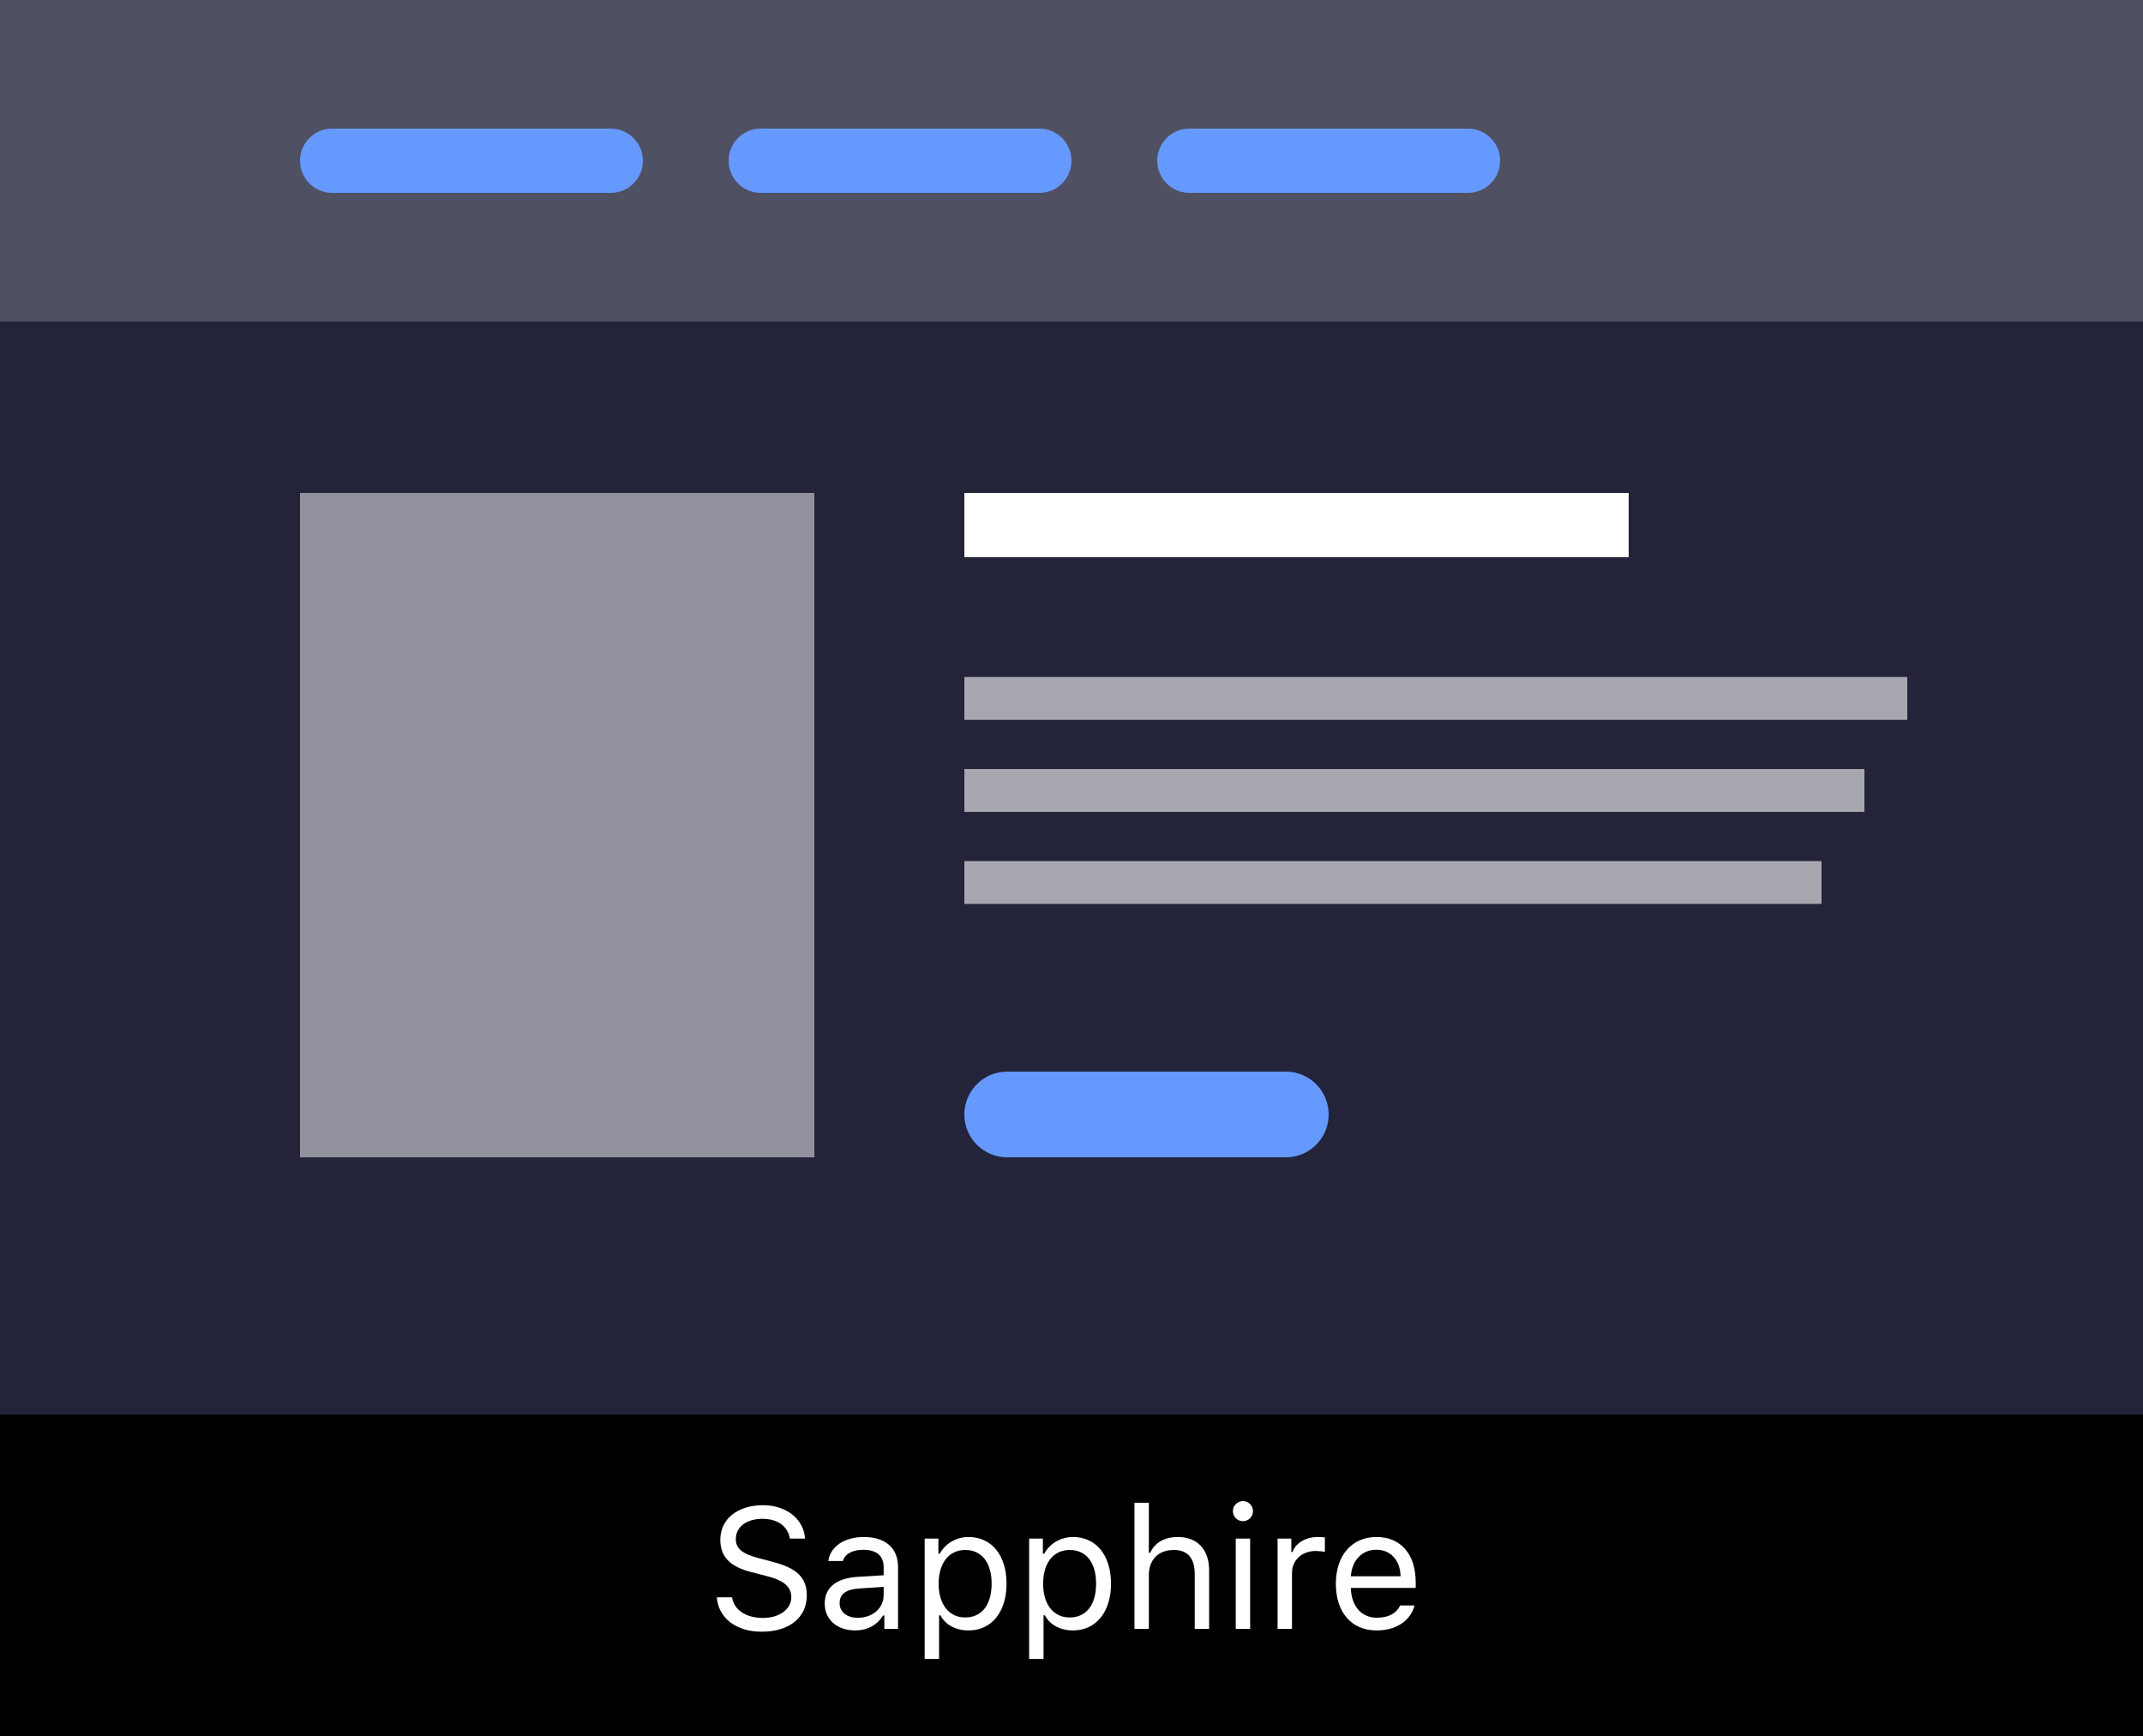
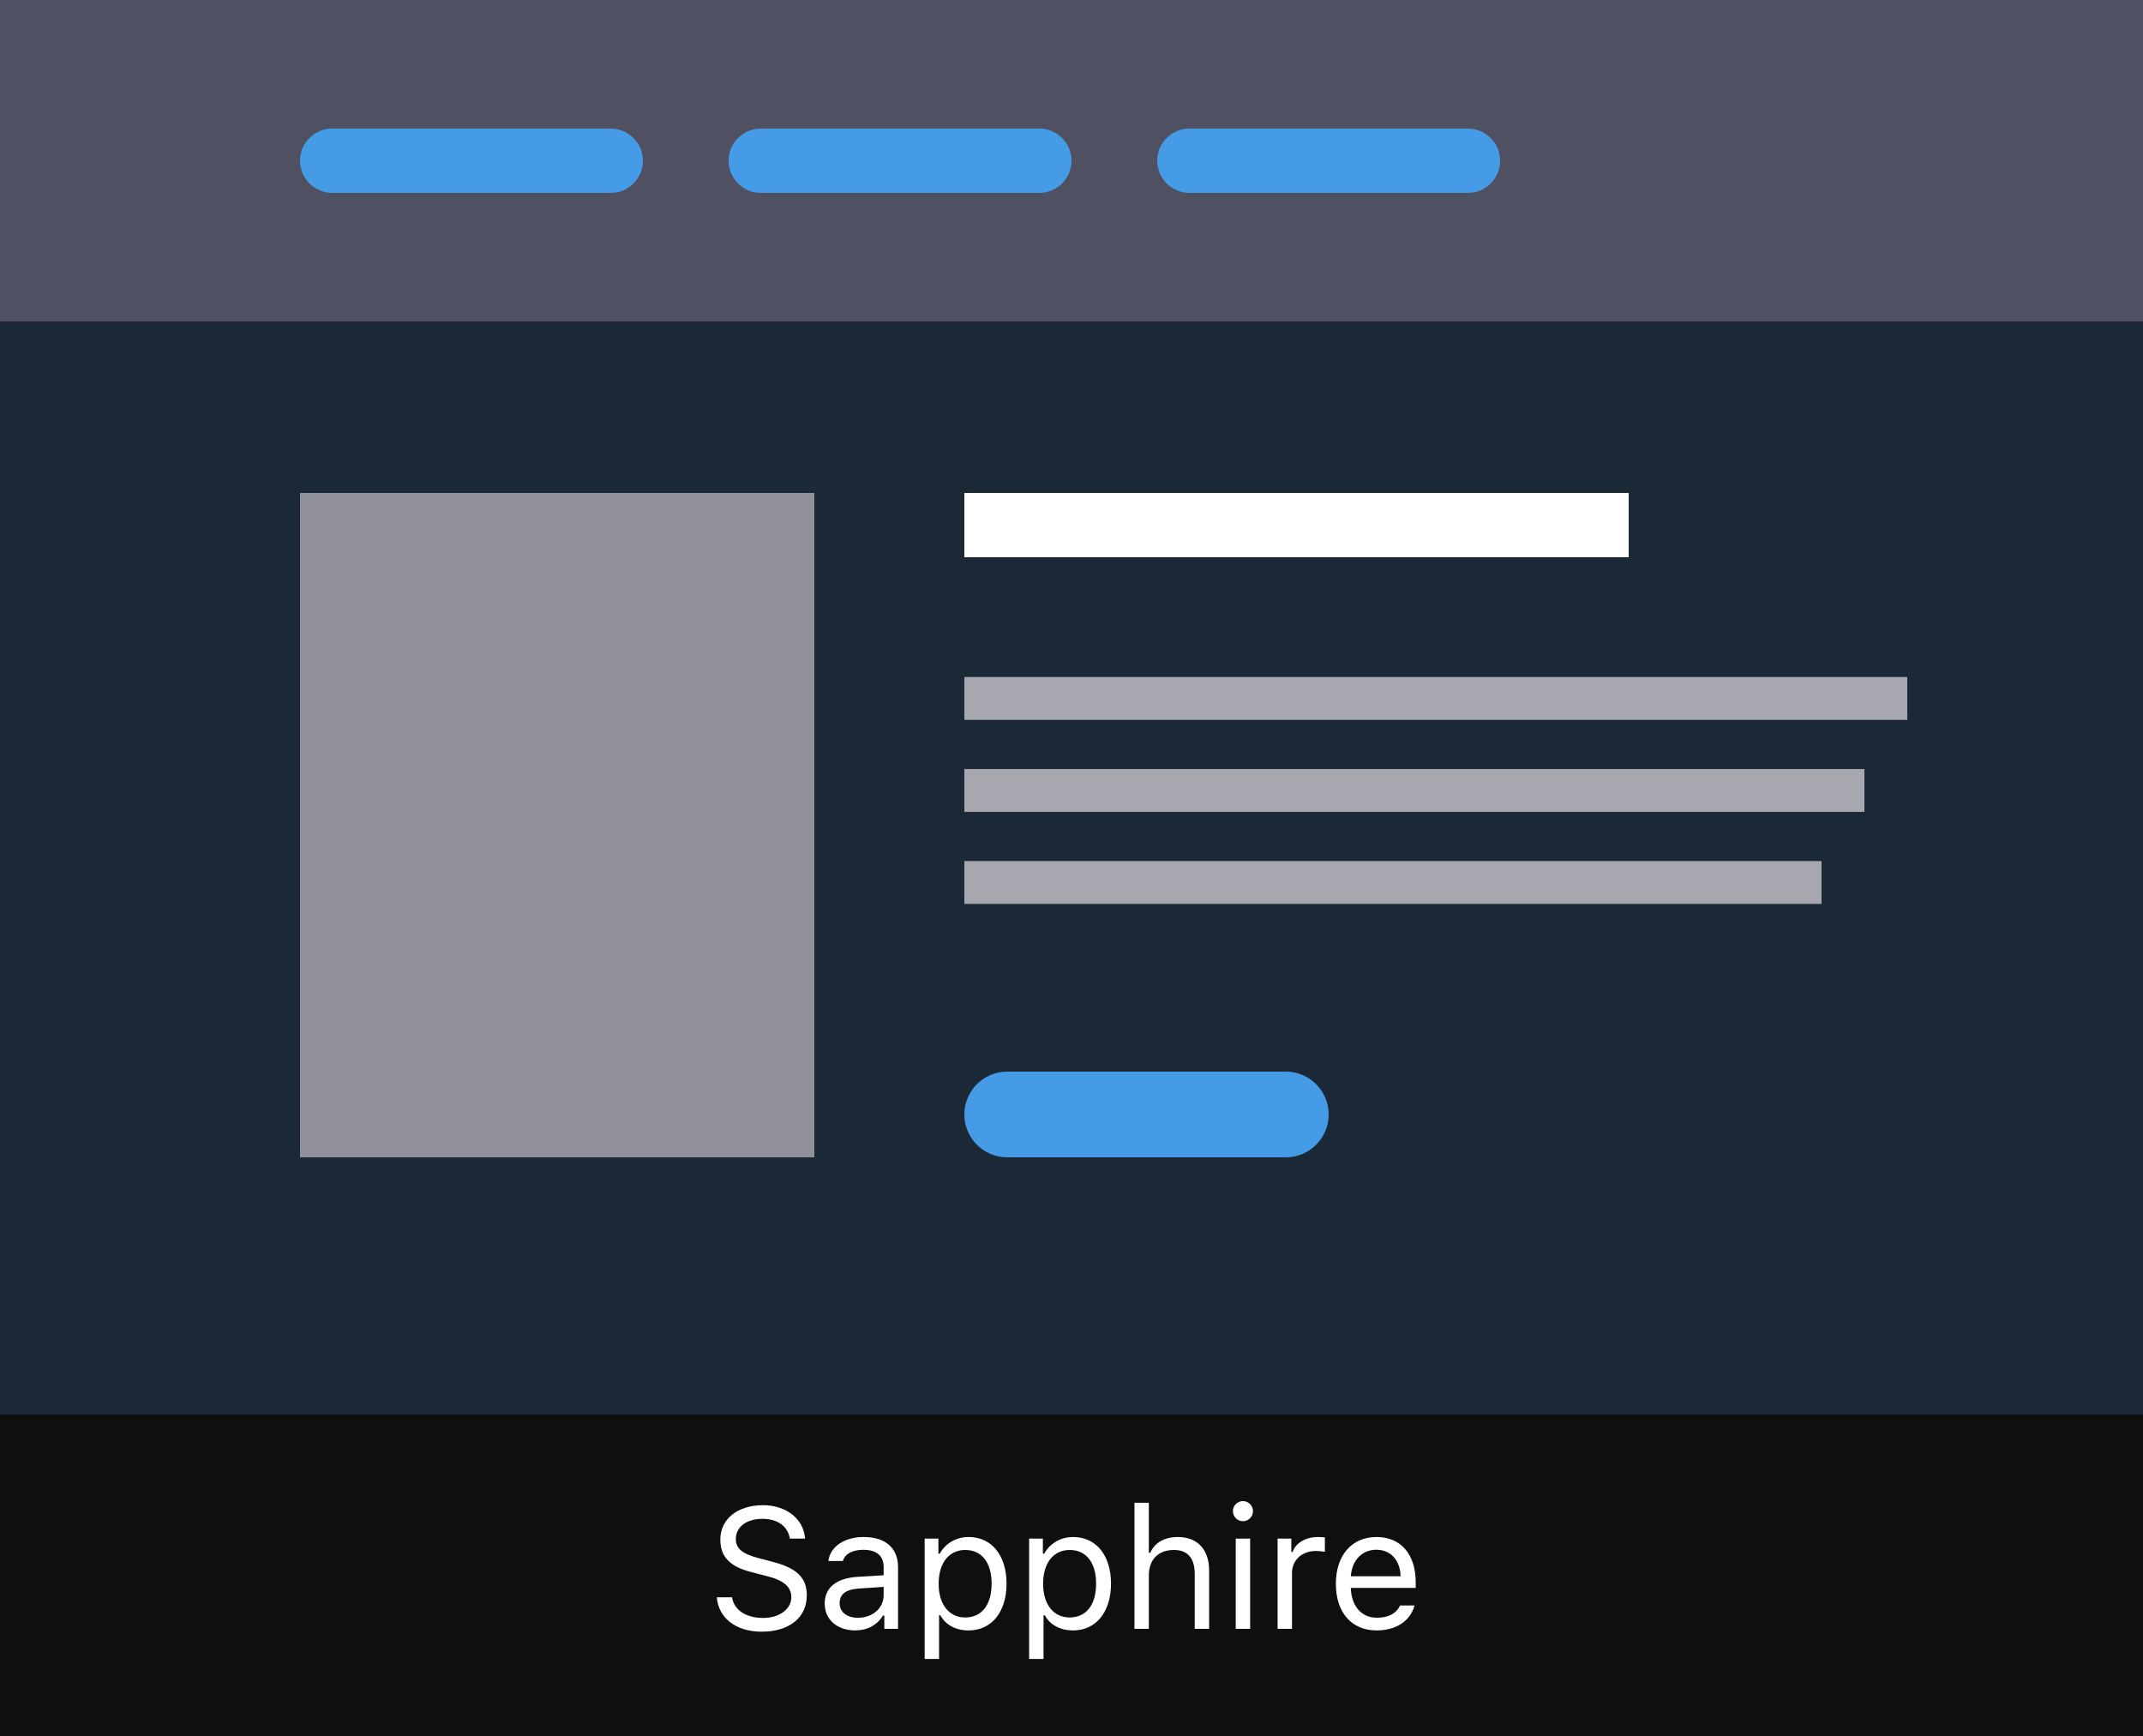
<svg xmlns="http://www.w3.org/2000/svg" width="100" height="81" viewBox="0 0 100 81" fill="none">
-   <path d="M0 0H100V81H0V0Z" fill="#23243A" />
-   <path opacity="0.2" d="M0 0H100V15H0V0Z" fill="white" />
-   <path d="M0 66H100V81H0V66Z" fill="black" />
-   <path d="M14 7.5C14 6.672 14.672 6 15.5 6H28.5C29.328 6 30 6.672 30 7.5C30 8.328 29.328 9 28.5 9H15.5C14.672 9 14 8.328 14 7.5Z" fill="#6699FF" />
+   <rect width="100" height="81" rx="4" fill="#1B2836" />
+   <path d="M0 0H100V15H0V0Z" fill="#4F5061" />
+   <path d="M0 66H100V81H0V66Z" fill="#0F0F0F" />
+   <path d="M14 7.5C14 6.672 14.672 6 15.5 6H28.5C29.328 6 30 6.672 30 7.5C30 8.328 29.328 9 28.5 9H15.5C14.672 9 14 8.328 14 7.5Z" fill="#459BE6" />
  <path d="M45 23H76V26H45V23Z" fill="white" />
-   <path d="M45 52C45 50.895 45.895 50 47 50H60C61.105 50 62 50.895 62 52C62 53.105 61.105 54 60 54H47C45.895 54 45 53.105 45 52Z" fill="#6699FF" />
-   <path opacity="0.6" d="M45 31.588H89V33.588H45V31.588Z" fill="white" />
-   <path opacity="0.6" d="M45 35.882H87V37.882H45V35.882Z" fill="white" />
-   <path opacity="0.6" d="M45 40.176H85V42.176H45V40.176Z" fill="white" />
-   <path opacity="0.5" d="M14 23H38V54H14V23Z" fill="white" />
-   <path d="M34 7.5C34 6.672 34.672 6 35.5 6H48.5C49.328 6 50 6.672 50 7.5C50 8.328 49.328 9 48.5 9H35.5C34.672 9 34 8.328 34 7.5Z" fill="#6699FF" />
-   <path d="M54 7.5C54 6.672 54.672 6 55.5 6H68.5C69.328 6 70 6.672 70 7.5C70 8.328 69.328 9 68.5 9H55.5C54.672 9 54 8.328 54 7.5Z" fill="#6699FF" />
+   <path d="M45 52C45 50.895 45.895 50 47 50H60C61.105 50 62 50.895 62 52C62 53.105 61.105 54 60 54H47C45.895 54 45 53.105 45 52Z" fill="#459BE6" />
+   <path d="M45 31.588H89V33.588H45V31.588Z" fill="#A7A7B0" />
+   <path d="M45 35.882H87V37.882H45V35.882Z" fill="#A7A7B0" />
+   <path d="M45 40.176H85V42.176H45V40.176Z" fill="#A7A7B0" />
+   <path d="M14 23H38V54H14V23Z" fill="#91919C" />
+   <path d="M34 7.5C34 6.672 34.672 6 35.5 6H48.5C49.328 6 50 6.672 50 7.5C50 8.328 49.328 9 48.5 9H35.5C34.672 9 34 8.328 34 7.5Z" fill="#459BE6" />
+   <path d="M54 7.5C54 6.672 54.672 6 55.5 6H68.5C69.328 6 70 6.672 70 7.5C70 8.328 69.328 9 68.5 9H55.5C54.672 9 54 8.328 54 7.5Z" fill="#459BE6" />
  <path d="M33.449 74.527C33.523 75.5 34.348 76.133 35.543 76.133C36.832 76.133 37.648 75.473 37.648 74.438C37.648 73.609 37.18 73.156 36.012 72.863L35.422 72.707C34.645 72.508 34.336 72.254 34.336 71.812C34.336 71.242 34.832 70.867 35.582 70.867C36.285 70.867 36.762 71.211 36.859 71.789H37.566C37.508 70.879 36.695 70.231 35.605 70.231C34.414 70.231 33.613 70.879 33.613 71.836C33.613 72.637 34.055 73.098 35.074 73.356L35.797 73.543C36.574 73.738 36.926 74.043 36.926 74.523C36.926 75.082 36.367 75.492 35.609 75.492C34.809 75.492 34.246 75.117 34.16 74.527H33.449Z" fill="white" />
  <path d="M39.906 76.074C40.469 76.074 40.93 75.828 41.203 75.379H41.266V76H41.906V73.117C41.906 72.242 41.332 71.715 40.305 71.715C39.406 71.715 38.742 72.16 38.652 72.836H39.332C39.426 72.504 39.777 72.312 40.281 72.312C40.91 72.312 41.234 72.598 41.234 73.117V73.5L40.02 73.574C39.039 73.633 38.484 74.066 38.484 74.82C38.484 75.59 39.09 76.074 39.906 76.074ZM40.031 75.484C39.543 75.484 39.18 75.234 39.18 74.805C39.18 74.383 39.461 74.16 40.102 74.117L41.234 74.043V74.43C41.234 75.031 40.723 75.484 40.031 75.484Z" fill="white" />
  <path d="M45.199 71.715C44.625 71.715 44.121 72.008 43.852 72.492H43.789V71.789H43.148V77.406H43.82V75.367H43.883C44.113 75.812 44.598 76.074 45.199 76.074C46.27 76.074 46.969 75.211 46.969 73.894C46.969 72.57 46.273 71.715 45.199 71.715ZM45.039 75.469C44.281 75.469 43.801 74.859 43.801 73.894C43.801 72.926 44.281 72.32 45.043 72.32C45.812 72.32 46.273 72.91 46.273 73.894C46.273 74.879 45.812 75.469 45.039 75.469Z" fill="white" />
  <path d="M50.074 71.715C49.5 71.715 48.996 72.008 48.727 72.492H48.664V71.789H48.023V77.406H48.695V75.367H48.758C48.988 75.812 49.473 76.074 50.074 76.074C51.145 76.074 51.844 75.211 51.844 73.894C51.844 72.57 51.148 71.715 50.074 71.715ZM49.914 75.469C49.156 75.469 48.676 74.859 48.676 73.894C48.676 72.926 49.156 72.32 49.918 72.32C50.688 72.32 51.148 72.91 51.148 73.894C51.148 74.879 50.688 75.469 49.914 75.469Z" fill="white" />
  <path d="M52.938 76H53.609V73.508C53.609 72.797 54.023 72.32 54.777 72.32C55.414 72.32 55.75 72.691 55.75 73.438V76H56.422V73.273C56.422 72.285 55.859 71.715 54.969 71.715C54.324 71.715 53.883 71.988 53.672 72.453H53.609V70.117H52.938V76Z" fill="white" />
  <path d="M58 70.977C58.258 70.977 58.469 70.766 58.469 70.508C58.469 70.25 58.258 70.039 58 70.039C57.742 70.039 57.531 70.25 57.531 70.508C57.531 70.766 57.742 70.977 58 70.977ZM57.664 76H58.336V71.789H57.664V76Z" fill="white" />
  <path d="M59.617 76H60.289V73.391C60.289 72.797 60.754 72.367 61.395 72.367C61.527 72.367 61.77 72.391 61.824 72.406V71.734C61.738 71.723 61.598 71.715 61.488 71.715C60.93 71.715 60.445 72.004 60.32 72.414H60.258V71.789H59.617V76Z" fill="white" />
  <path d="M65.336 74.91C65.16 75.281 64.793 75.481 64.25 75.481C63.535 75.481 63.07 74.953 63.035 74.121V74.09H66.062V73.832C66.062 72.523 65.371 71.715 64.234 71.715C63.078 71.715 62.336 72.574 62.336 73.898C62.336 75.231 63.066 76.074 64.234 76.074C65.156 76.074 65.812 75.629 66.008 74.91H65.336ZM64.227 72.309C64.894 72.309 65.34 72.801 65.356 73.547H63.035C63.086 72.801 63.555 72.309 64.227 72.309Z" fill="white" />
</svg>
